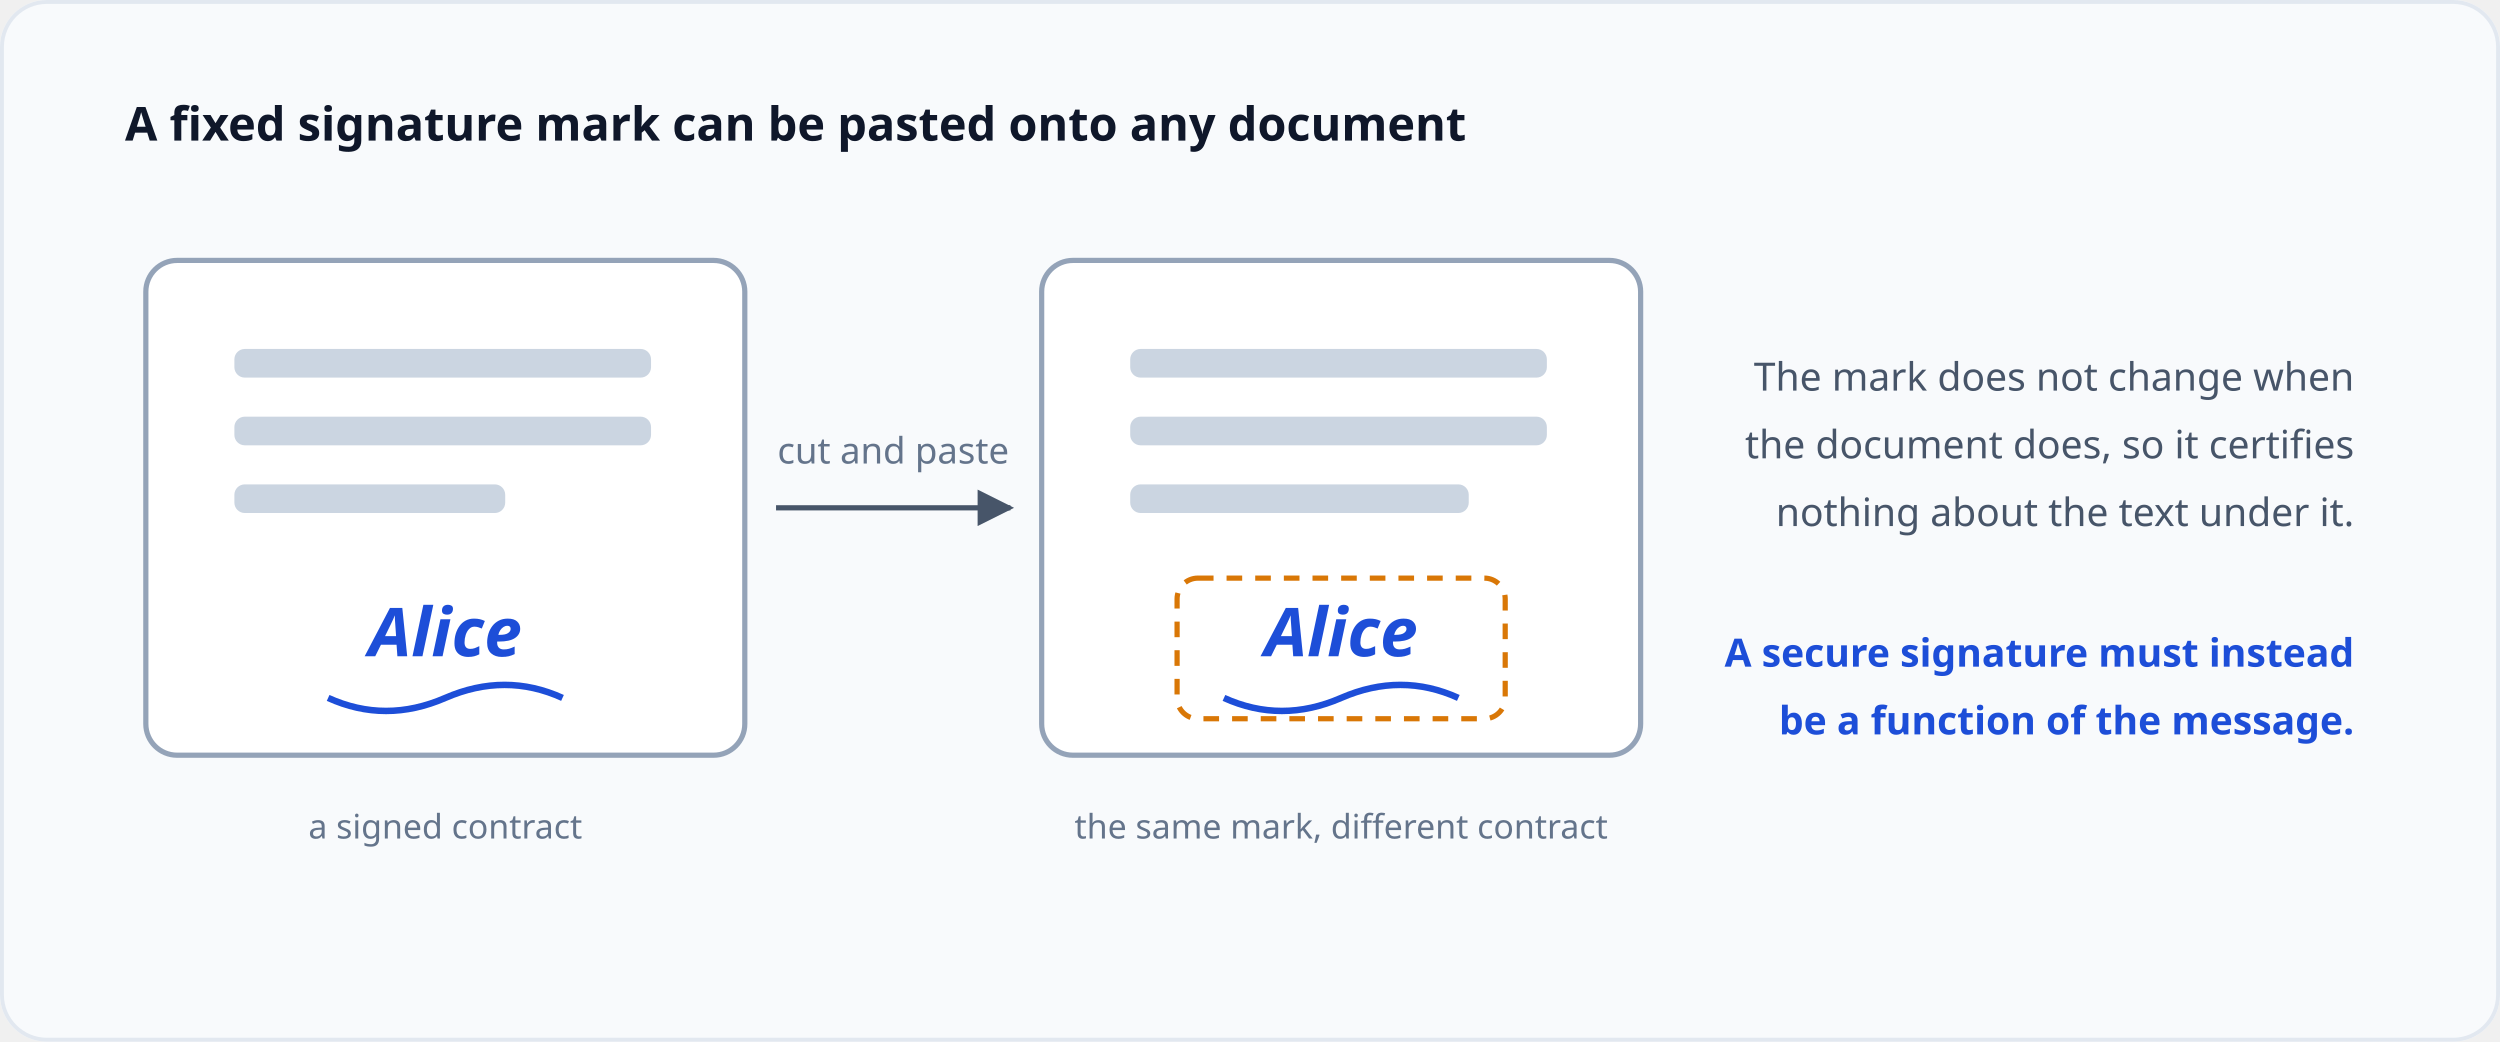
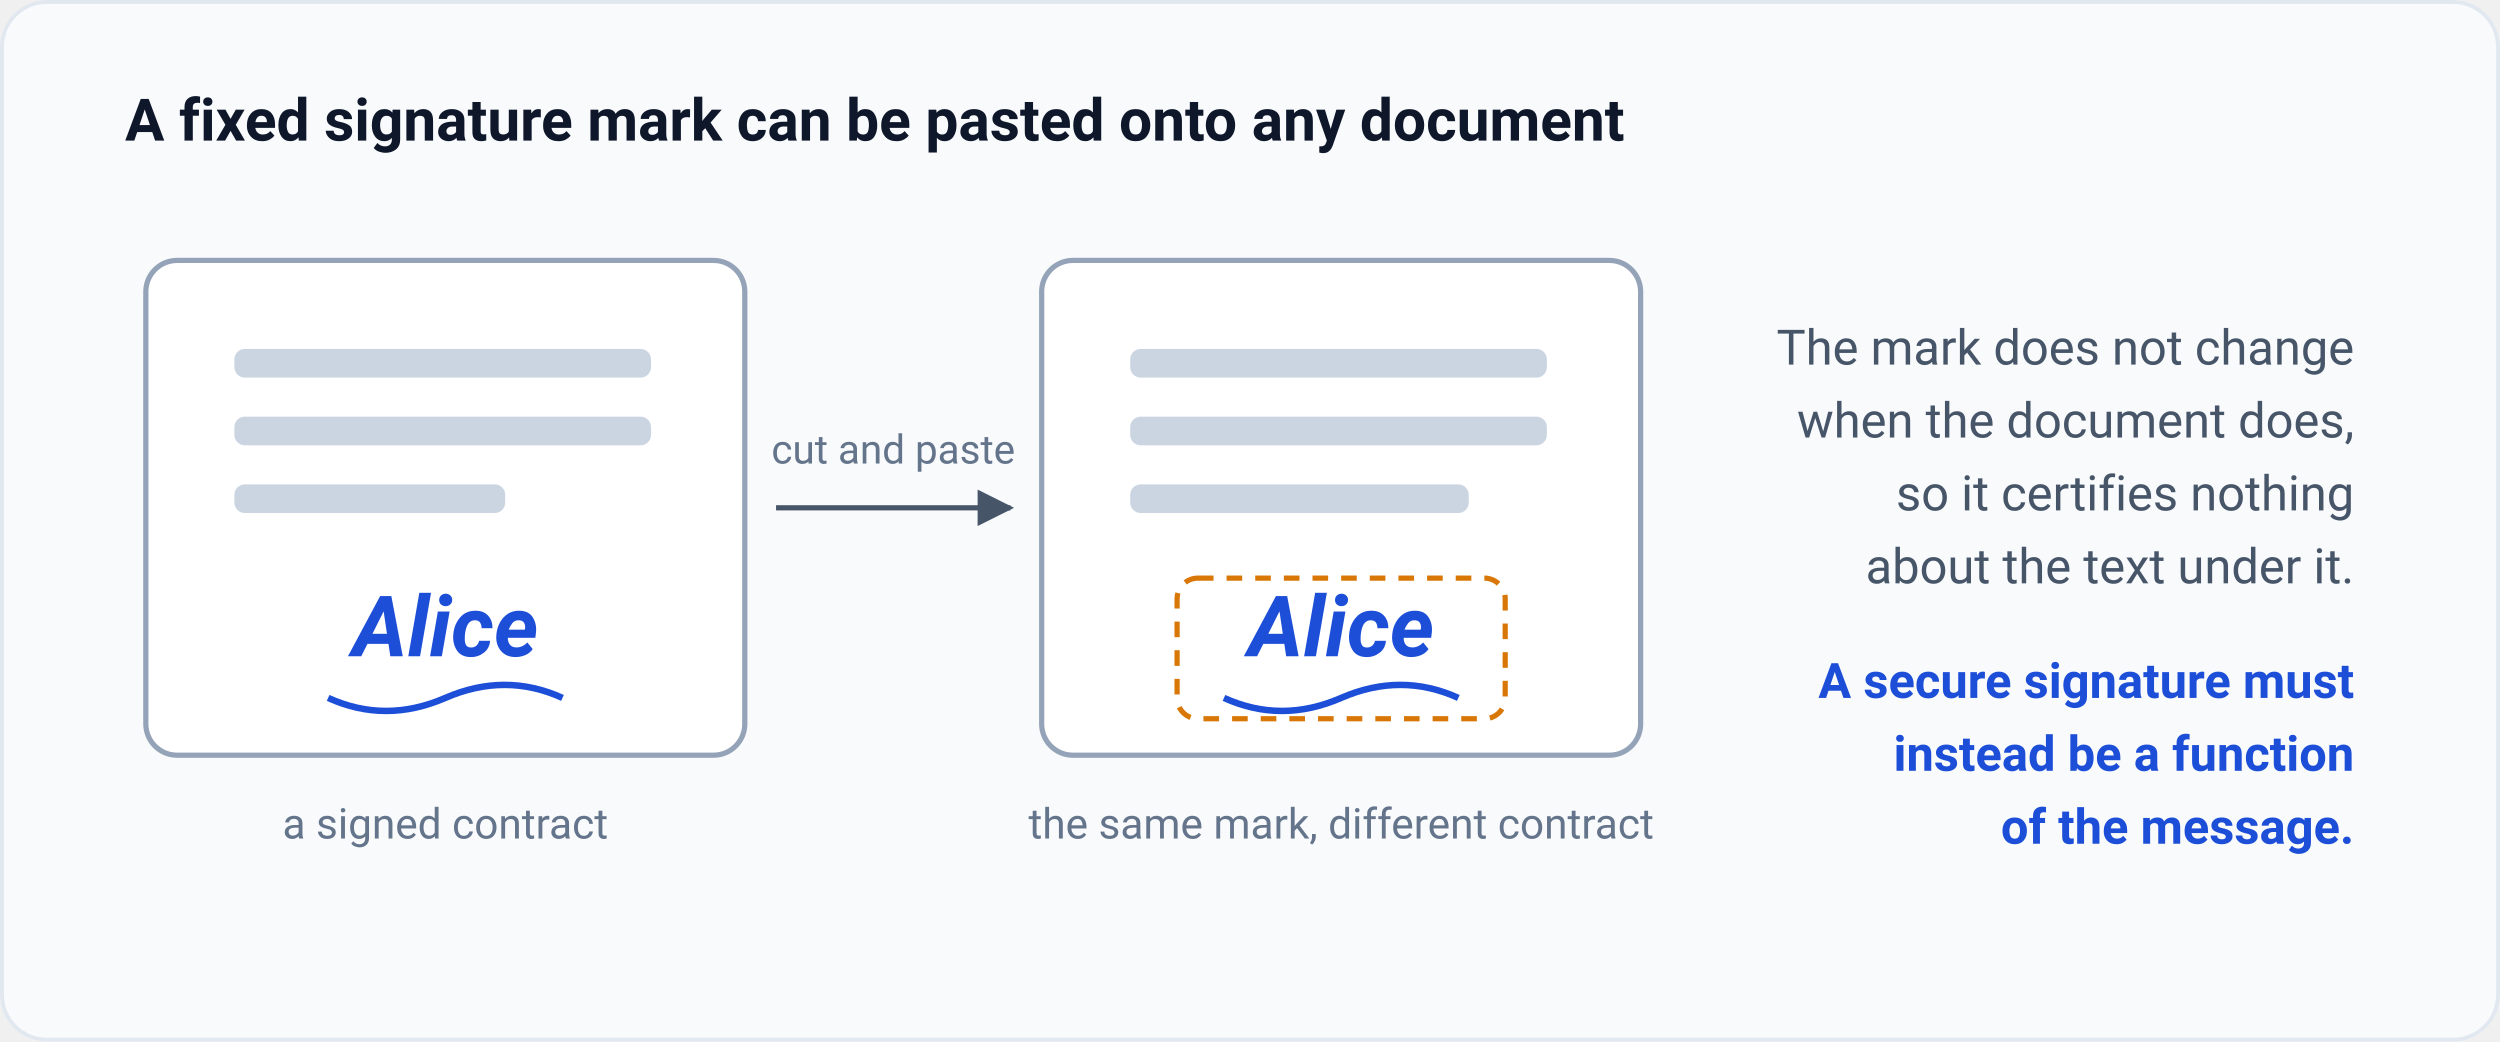
- <svg xmlns="http://www.w3.org/2000/svg" viewBox="0 0 960 400" width="960" height="400" font-family="sans-serif" role="img" aria-labelledby="t d">
+ <svg xmlns="http://www.w3.org/2000/svg" viewBox="0 0 960 400" width="960" height="400" font-family="'Segoe UI', 'Segoe UI Symbol', Roboto, 'Helvetica Neue', Arial, 'DejaVu Sans', sans-serif" role="img" aria-labelledby="t d">
  <defs>
    <marker id="arrow" viewBox="0 0 10 10" refX="9" refY="5" markerWidth="7" markerHeight="7" orient="auto-start-reverse">
      <path d="M0,0 L10,5 L0,10 z" fill="#475569" />
    </marker>
  </defs>
  <rect width="960" height="400" rx="18" fill="#f8fafc" />
  <rect x="0.75" y="0.75" width="958.5" height="398.5" rx="17.25" fill="none" stroke="#e2e8f0" stroke-width="1.5" />
-   <text x="48" y="54" font-size="18" font-weight="700" fill="#0f172a">A fixed signature mark can be pasted onto any document</text>
+   <text x="48" y="54" font-size="22.5" font-weight="700" fill="#0f172a">A fixed signature mark can be pasted onto any document</text>
  <rect x="56" y="100" width="230" height="190" rx="12" fill="#ffffff" stroke="#94a3b8" stroke-width="2" />
  <rect x="90" y="134" width="160" height="11" rx="4" fill="#cbd5e1" />
  <rect x="90" y="160" width="160" height="11" rx="4" fill="#cbd5e1" />
  <rect x="90" y="186" width="104" height="11" rx="4" fill="#cbd5e1" />
-   <text x="171" y="252" font-size="26" font-style="italic" font-weight="700" fill="#1d4ed8" text-anchor="middle">Alice</text>
+   <text x="171" y="252" font-size="32.5" font-style="italic" font-weight="700" fill="#1d4ed8" text-anchor="middle">Alice</text>
  <path d="M126 268 Q 148 278 171 268 T 216 268" stroke="#1d4ed8" stroke-width="2.5" fill="none" />
-   <text x="171" y="322" font-size="13" fill="#64748b" text-anchor="middle">a signed contract</text>
+   <text x="171" y="322" font-size="16.25" fill="#64748b" text-anchor="middle">a signed contract</text>
  <line x1="298" y1="195" x2="388" y2="195" stroke="#475569" stroke-width="2" marker-end="url(#arrow)" />
-   <text x="343" y="178" font-size="14" fill="#64748b" text-anchor="middle">cut and paste</text>
+   <text x="343" y="178" font-size="15.5" fill="#64748b" text-anchor="middle">cut and paste</text>
  <rect x="400" y="100" width="230" height="190" rx="12" fill="#ffffff" stroke="#94a3b8" stroke-width="2" />
  <rect x="434" y="134" width="160" height="11" rx="4" fill="#cbd5e1" />
  <rect x="434" y="160" width="160" height="11" rx="4" fill="#cbd5e1" />
  <rect x="434" y="186" width="130" height="11" rx="4" fill="#cbd5e1" />
  <rect x="452" y="222" width="126" height="54" rx="8" fill="none" stroke="#d97706" stroke-width="2" stroke-dasharray="6 5" />
-   <text x="515" y="252" font-size="26" font-style="italic" font-weight="700" fill="#1d4ed8" text-anchor="middle">Alice</text>
+   <text x="515" y="252" font-size="32.5" font-style="italic" font-weight="700" fill="#1d4ed8" text-anchor="middle">Alice</text>
  <path d="M470 268 Q 492 278 515 268 T 560 268" stroke="#1d4ed8" stroke-width="2.5" fill="none" />
-   <text x="515" y="322" font-size="13" fill="#64748b" text-anchor="middle">the same mark, different contract</text>
-   <text x="904" y="150" font-size="15" fill="#475569" text-anchor="end">The mark does not change when</text>
-   <text x="904" y="176" font-size="15" fill="#475569" text-anchor="end">the document does, so it certifies</text>
-   <text x="904" y="202" font-size="15" fill="#475569" text-anchor="end">nothing about the text under it.</text>
-   <text x="904" y="256" font-size="15" font-weight="700" fill="#1d4ed8" text-anchor="end">A secure signature must instead</text>
-   <text x="904" y="282" font-size="15" font-weight="700" fill="#1d4ed8" text-anchor="end">be a function of the message.</text>
+   <text x="515" y="322" font-size="16.25" fill="#64748b" text-anchor="middle">the same mark, different contract</text>
+   <text x="904" y="140" font-size="18.75" fill="#475569" text-anchor="end">The mark does not change</text>
+   <text x="904" y="168" font-size="18.75" fill="#475569" text-anchor="end">when the document does,</text>
+   <text x="904" y="196" font-size="18.75" fill="#475569" text-anchor="end">so it certifies nothing</text>
+   <text x="904" y="224" font-size="18.75" fill="#475569" text-anchor="end">about the text under it.</text>
+   <text x="904" y="268" font-size="18.75" font-weight="700" fill="#1d4ed8" text-anchor="end">A secure signature must</text>
+   <text x="904" y="296" font-size="18.75" font-weight="700" fill="#1d4ed8" text-anchor="end">instead be a function</text>
+   <text x="904" y="324" font-size="18.75" font-weight="700" fill="#1d4ed8" text-anchor="end">of the message.</text>
</svg>
